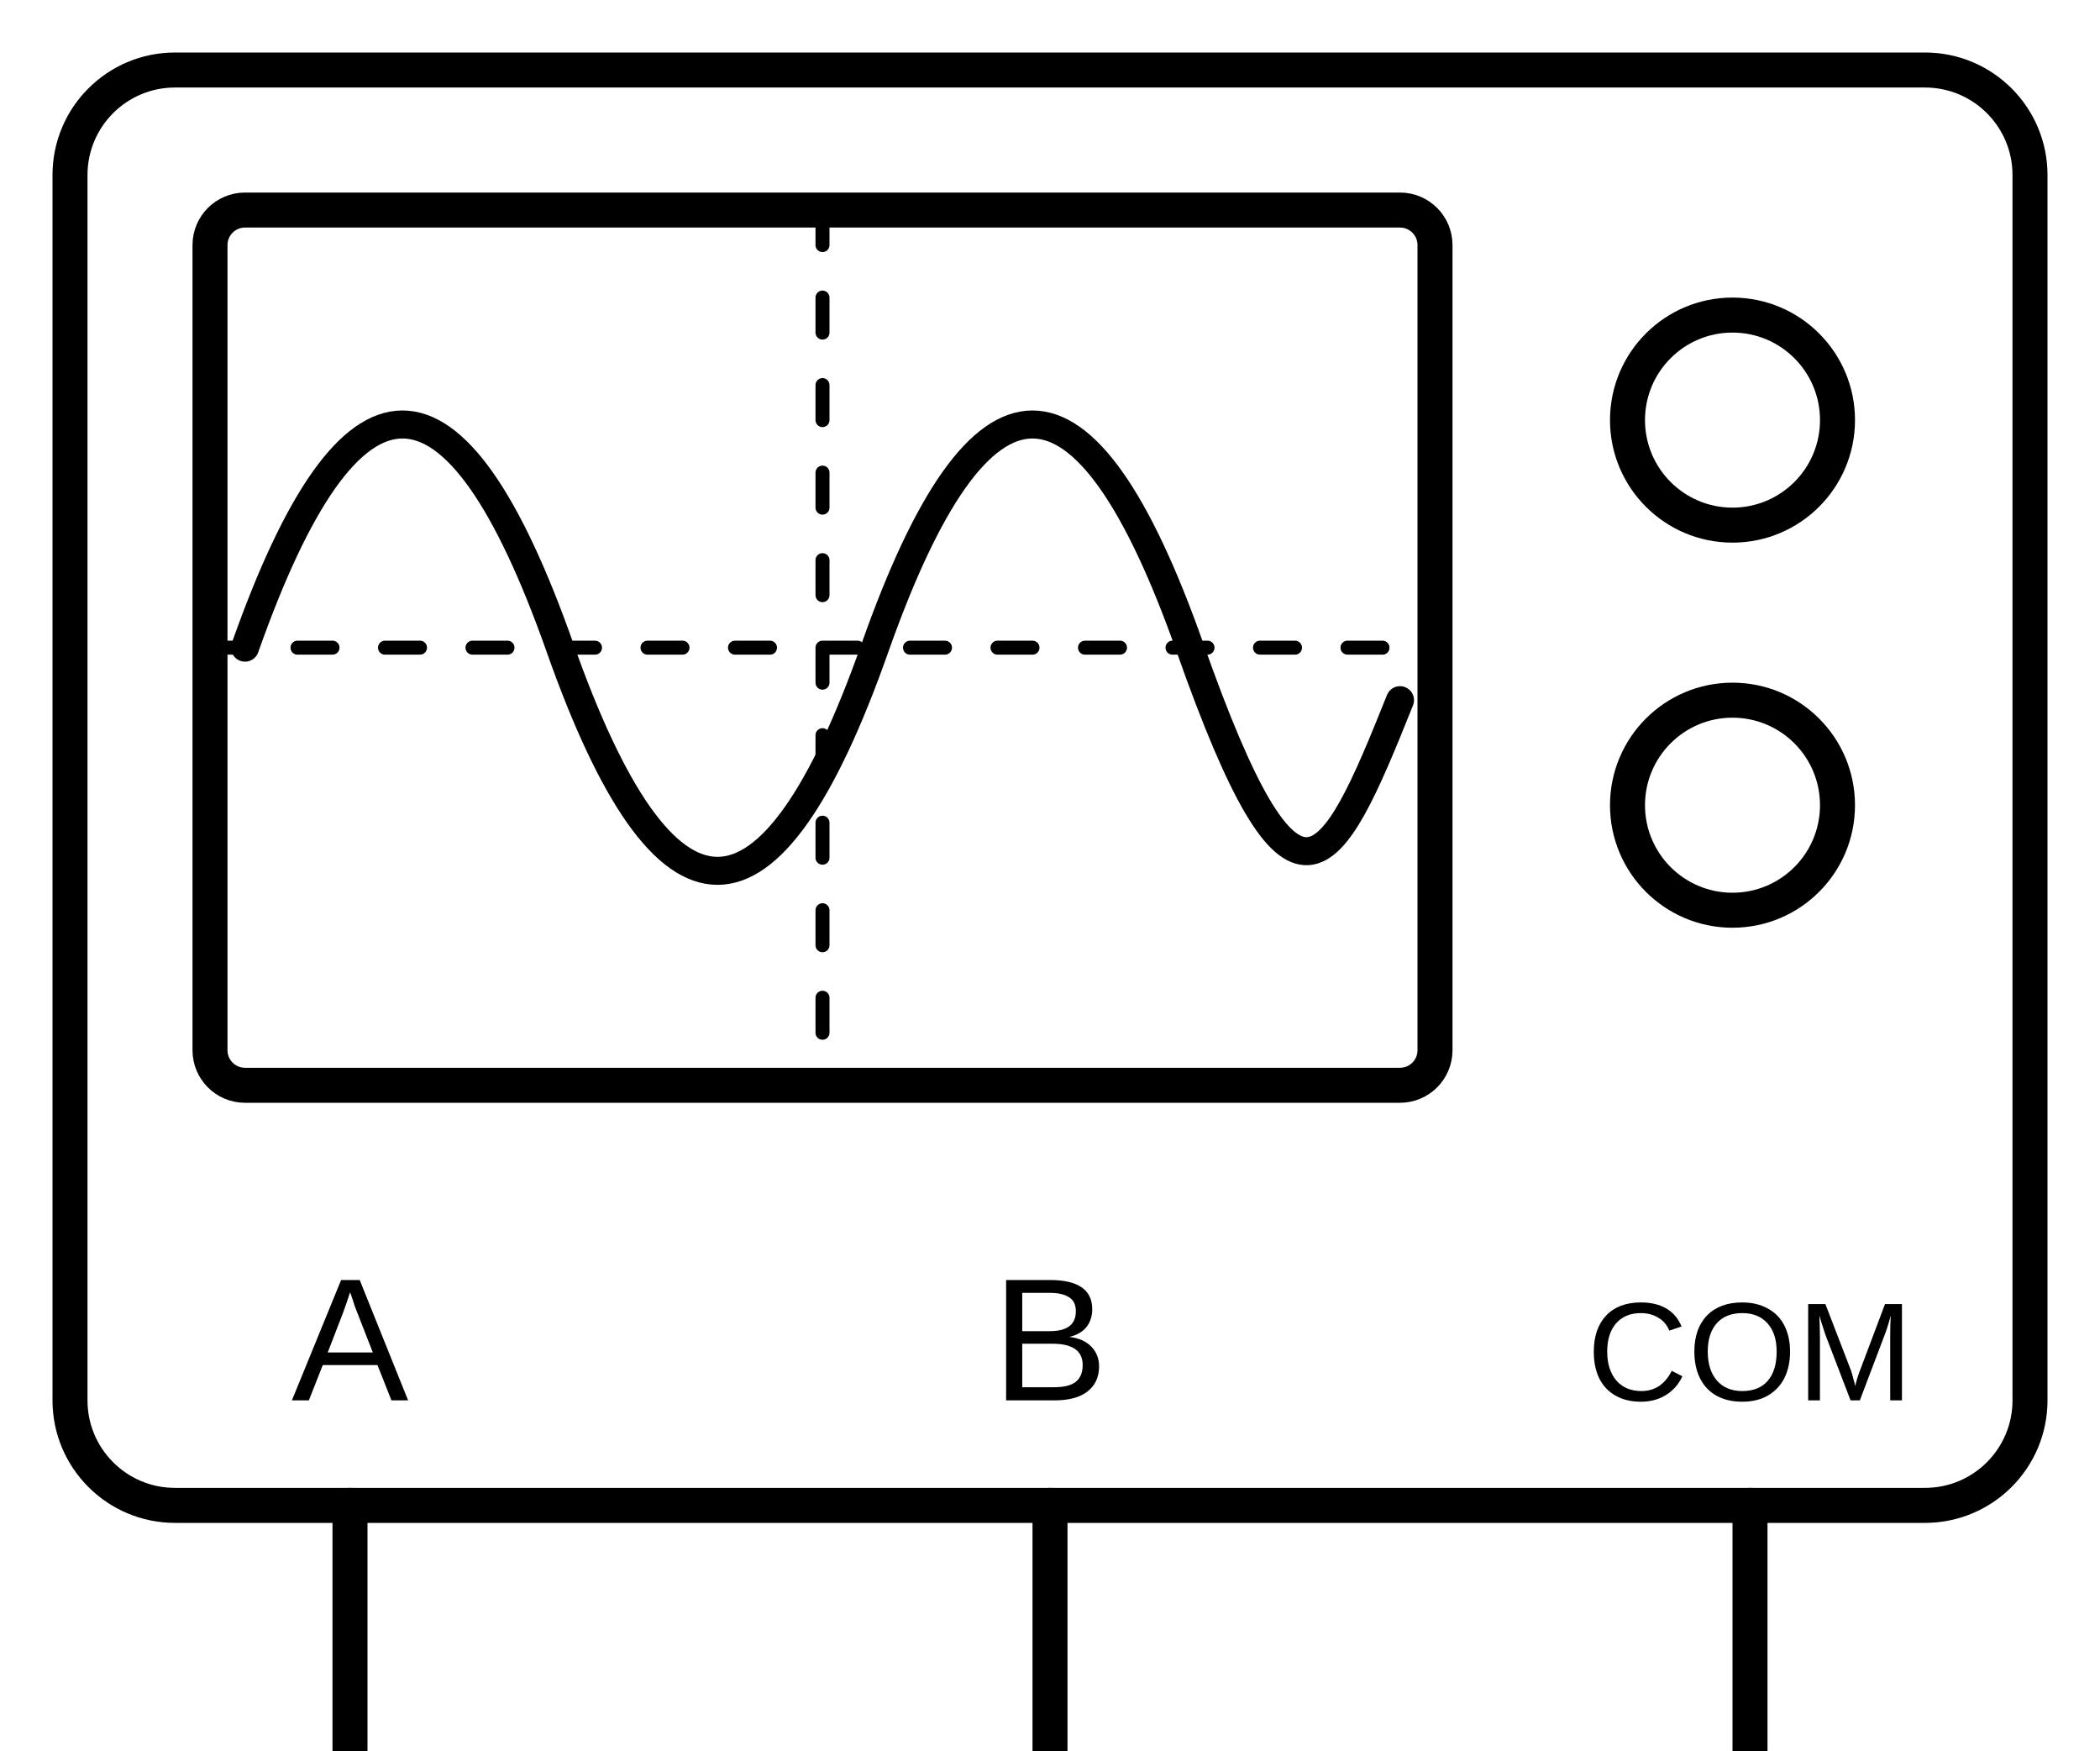
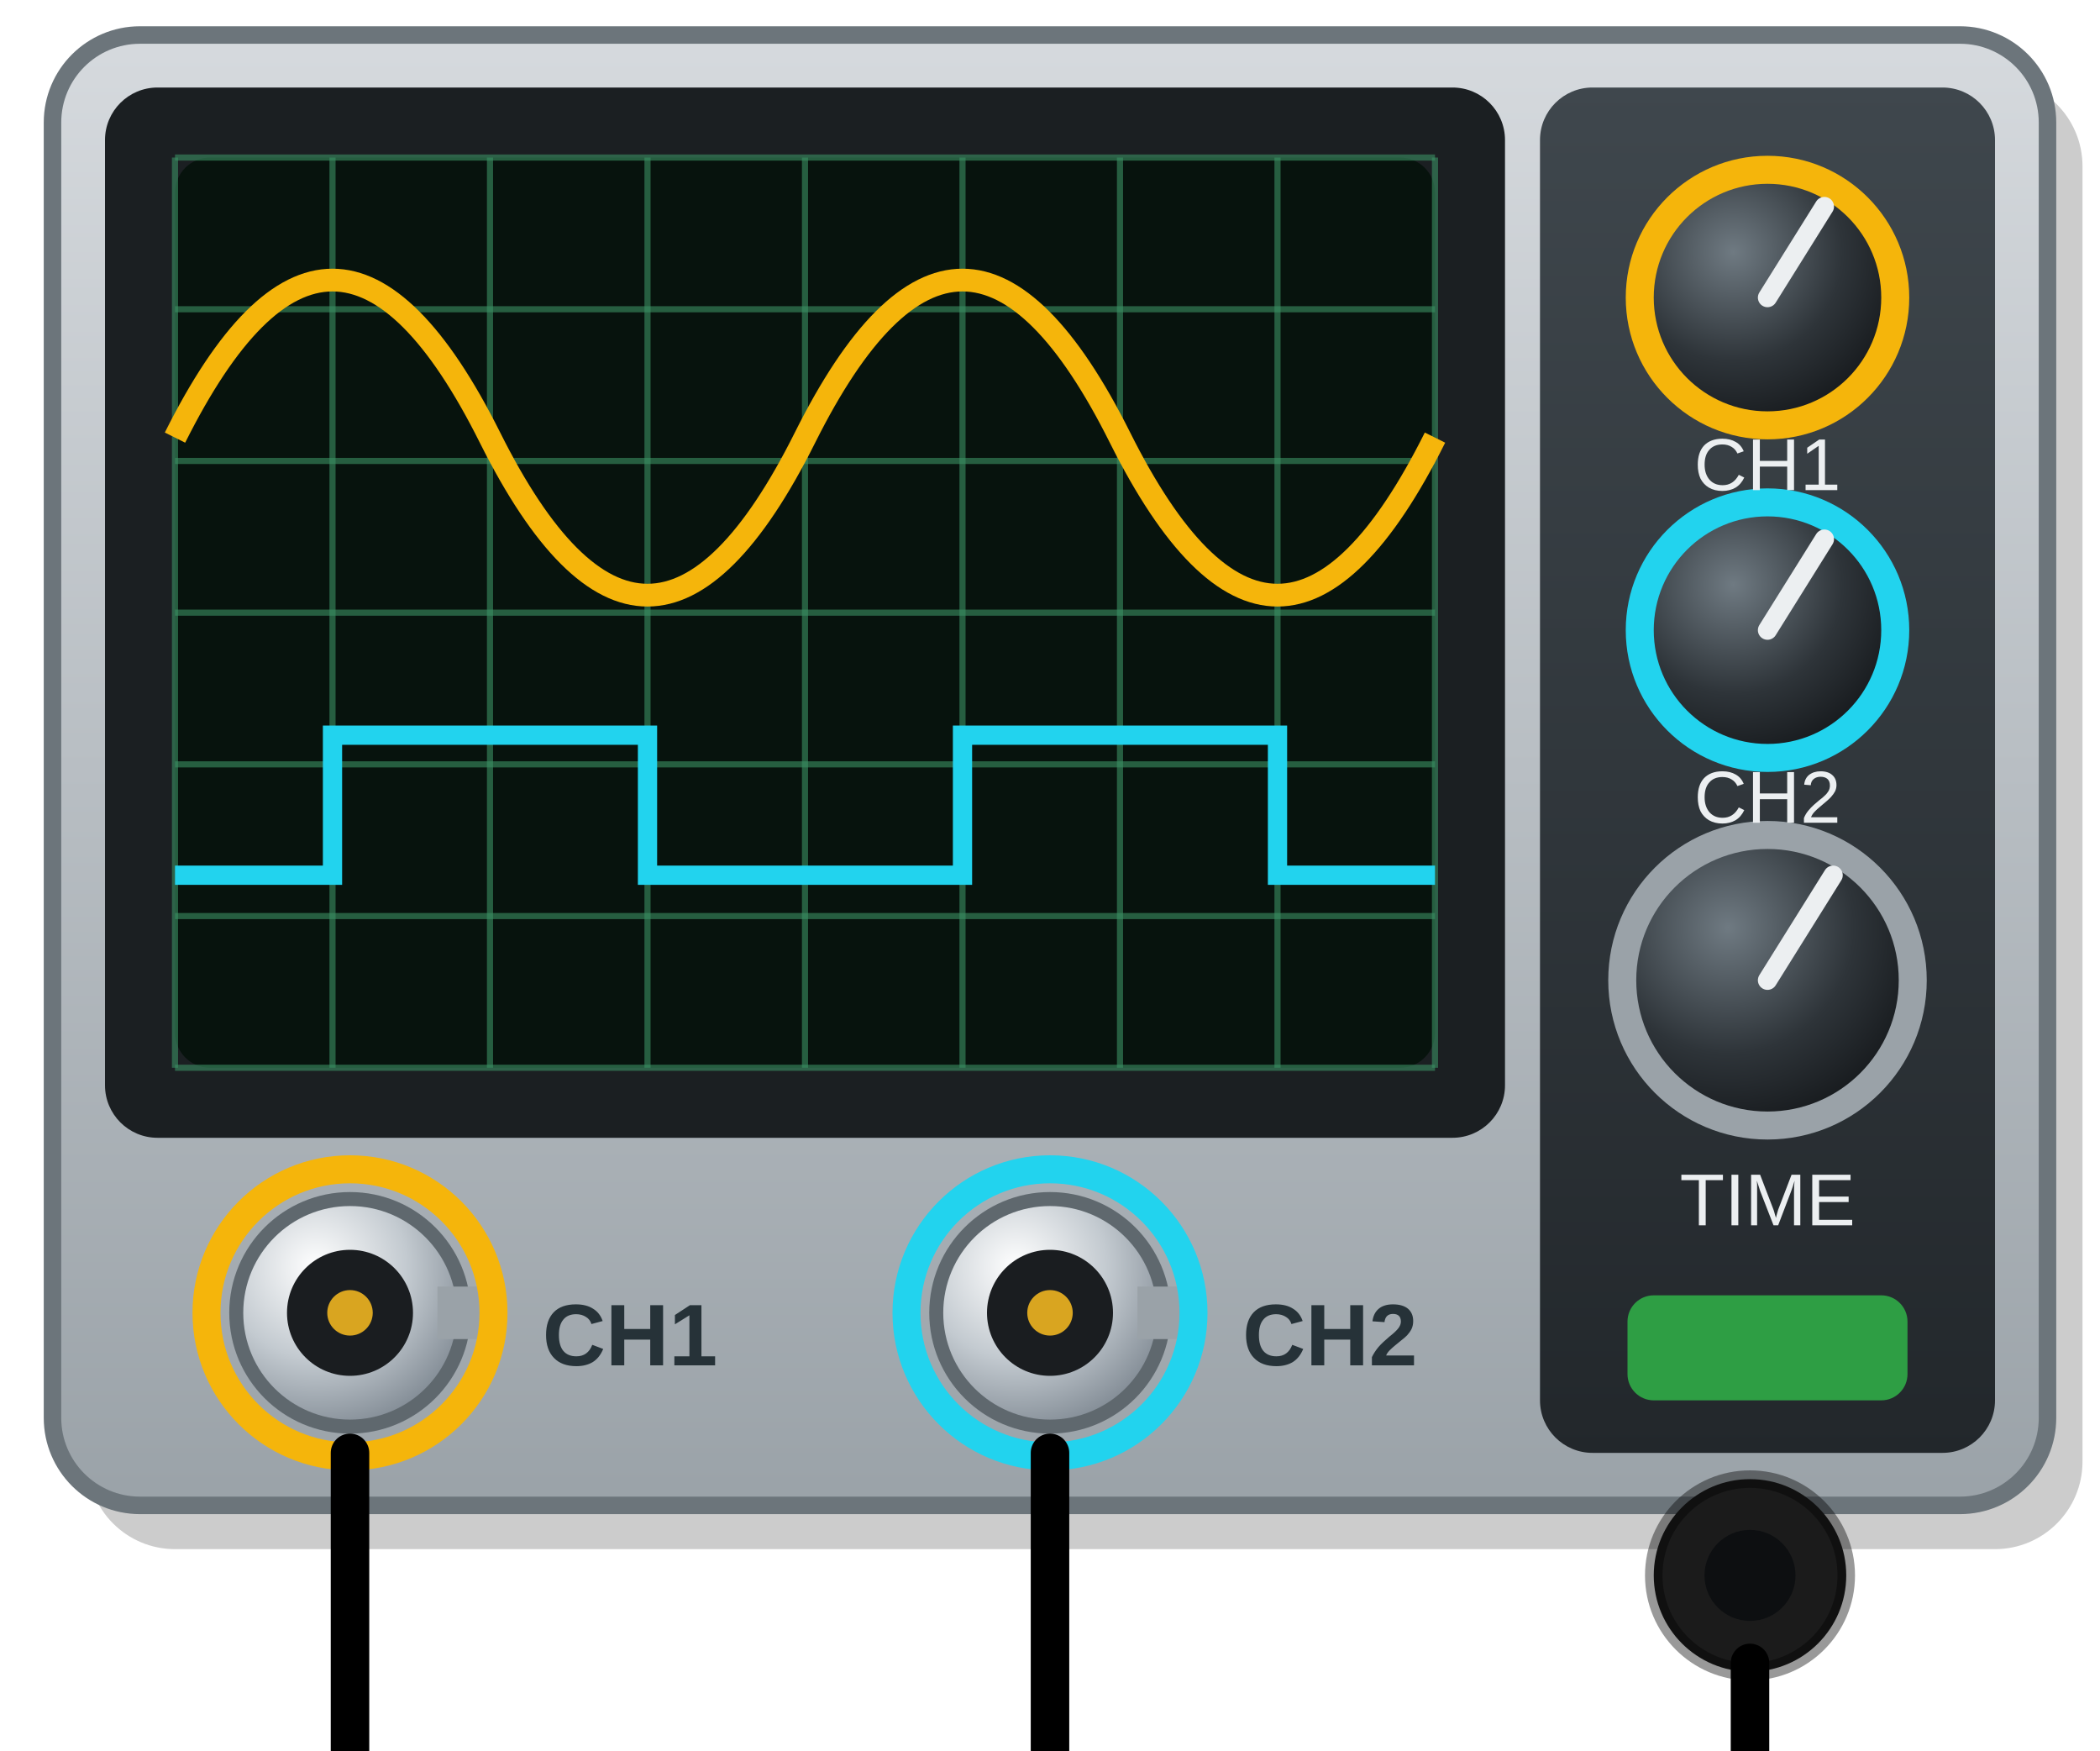
- <svg xmlns="http://www.w3.org/2000/svg" width="120" height="100" viewBox="0 0 120 100" fill="none" stroke="currentColor" stroke-width="2" stroke-linecap="round" stroke-linejoin="round">
-   <rect x="4" y="4" width="112" height="82" rx="6" />
-   <rect x="12" y="12" width="70" height="50" rx="2" />
-   <path d="M12 37H82M47 12V62" stroke-width="0.8" stroke-dasharray="2 3" />
-   <path d="M14 37C20 20 26 20 32 37S44 54 50 37S62 20 68 37S76 50 80 40" stroke-width="1.6" />
-   <circle cx="99" cy="24" r="6" />
-   <circle cx="99" cy="46" r="6" />
-   <path d="M20 86V100M60 86V100M100 86V100" />
-   <text x="20" y="80" font-size="10" text-anchor="middle" fill="currentColor" stroke="none" font-family="Segoe UI, Arial, sans-serif">A</text>
-   <text x="60" y="80" font-size="10" text-anchor="middle" fill="currentColor" stroke="none" font-family="Segoe UI, Arial, sans-serif">B</text>
-   <text x="100" y="80" font-size="8" text-anchor="middle" fill="currentColor" stroke="none" font-family="Segoe UI, Arial, sans-serif">COM</text>
+ <svg xmlns="http://www.w3.org/2000/svg" width="120" height="100" viewBox="0 0 120 100">
+   <defs>
+     <linearGradient id="giallo" x1="0" y1="0" x2="1" y2="1">
+       <stop offset="0" stop-color="#ffd54f" />
+       <stop offset="1" stop-color="#e0a100" />
+     </linearGradient>
+     <linearGradient id="grigio" x1="0" y1="0" x2="0" y2="1">
+       <stop offset="0" stop-color="#d6dade" />
+       <stop offset="1" stop-color="#9aa2a8" />
+     </linearGradient>
+     <linearGradient id="scuro" x1="0" y1="0" x2="0" y2="1">
+       <stop offset="0" stop-color="#3f474d" />
+       <stop offset="1" stop-color="#22272b" />
+     </linearGradient>
+     <radialGradient id="manopola" cx="0.35" cy="0.3" r="0.8">
+       <stop offset="0" stop-color="#6f7a82" />
+       <stop offset="0.6" stop-color="#2e3439" />
+       <stop offset="1" stop-color="#15181b" />
+     </radialGradient>
+     <radialGradient id="cromo" cx="0.35" cy="0.3" r="0.8">
+       <stop offset="0" stop-color="#ffffff" />
+       <stop offset="0.5" stop-color="#c3cad0" />
+       <stop offset="1" stop-color="#76808a" />
+     </radialGradient>
+     <linearGradient id="lcd" x1="0" y1="0" x2="0" y2="1">
+       <stop offset="0" stop-color="#c3d3ae" />
+       <stop offset="1" stop-color="#a6b892" />
+     </linearGradient>
+   </defs>
+   <rect x="5" y="4.5" width="114" height="84" rx="5" fill="#000" opacity="0.2" />
+   <rect x="3" y="2" width="114" height="84" rx="5" fill="url(#grigio)" stroke="#6c757b" />
+   <rect x="6" y="5" width="80" height="60" rx="3" fill="#1b1f22" />
+   <rect x="10" y="9" width="72" height="52" rx="2" fill="#07130d" />
+   <path d="M10 9V61" stroke="#3a8f63" stroke-width="0.35" opacity="0.6" />
+   <path d="M19 9V61" stroke="#3a8f63" stroke-width="0.35" opacity="0.6" />
+   <path d="M28 9V61" stroke="#3a8f63" stroke-width="0.35" opacity="0.6" />
+   <path d="M37 9V61" stroke="#3a8f63" stroke-width="0.35" opacity="0.6" />
+   <path d="M46 9V61" stroke="#3a8f63" stroke-width="0.35" opacity="0.6" />
+   <path d="M55 9V61" stroke="#3a8f63" stroke-width="0.35" opacity="0.6" />
+   <path d="M64 9V61" stroke="#3a8f63" stroke-width="0.35" opacity="0.6" />
+   <path d="M73 9V61" stroke="#3a8f63" stroke-width="0.35" opacity="0.6" />
+   <path d="M82 9V61" stroke="#3a8f63" stroke-width="0.35" opacity="0.6" />
+   <path d="M10 9H82" stroke="#3a8f63" stroke-width="0.35" opacity="0.6" />
+   <path d="M10 17.667H82" stroke="#3a8f63" stroke-width="0.35" opacity="0.6" />
+   <path d="M10 26.333H82" stroke="#3a8f63" stroke-width="0.35" opacity="0.6" />
+   <path d="M10 35H82" stroke="#3a8f63" stroke-width="0.35" opacity="0.6" />
+   <path d="M10 43.667H82" stroke="#3a8f63" stroke-width="0.35" opacity="0.6" />
+   <path d="M10 52.333H82" stroke="#3a8f63" stroke-width="0.35" opacity="0.6" />
+   <path d="M10 61H82" stroke="#3a8f63" stroke-width="0.35" opacity="0.6" />
+   <path d="M10 25C16 13 22 13 28 25S40 37 46 25S58 13 64 25S76 37 82 25" fill="none" stroke="#f5b50b" stroke-width="1.3" />
+   <path d="M10 50H19V42H37V50H55V42H73V50H82" fill="none" stroke="#22d3ee" stroke-width="1.1" />
+   <rect x="88" y="5" width="26" height="78" rx="3" fill="url(#scuro)" />
+   <circle cx="101" cy="17" r="8.1" fill="#f5b50b" />
+   <circle cx="101" cy="17" r="6.5" fill="url(#manopola)" />
+   <path d="M101 17L104.25 11.8" stroke="#eceff1" stroke-width="1.1" stroke-linecap="round" />
+   <circle cx="101" cy="36" r="8.1" fill="#22d3ee" />
+   <circle cx="101" cy="36" r="6.5" fill="url(#manopola)" />
+   <path d="M101 36L104.25 30.8" stroke="#eceff1" stroke-width="1.1" stroke-linecap="round" />
+   <circle cx="101" cy="56" r="9.1" fill="#9aa2a8" />
+   <circle cx="101" cy="56" r="7.5" fill="url(#manopola)" />
+   <path d="M101 56L104.75 50" stroke="#eceff1" stroke-width="1.1" stroke-linecap="round" />
+   <text x="101" y="28" font-size="4.2" text-anchor="middle" fill="#eceff1" font-family="Segoe UI, Arial, sans-serif">CH1</text>
+   <text x="101" y="47" font-size="4.2" text-anchor="middle" fill="#eceff1" font-family="Segoe UI, Arial, sans-serif">CH2</text>
+   <text x="101" y="70" font-size="4.2" text-anchor="middle" fill="#eceff1" font-family="Segoe UI, Arial, sans-serif">TIME</text>
+   <rect x="93" y="74" width="16" height="6" rx="1.5" fill="#2e9e44" />
+   <circle cx="20" cy="75" r="6.5" fill="url(#cromo)" stroke="#5f686e" stroke-width="0.8" />
+   <circle cx="20" cy="75" r="3.6" fill="#1a1d20" />
+   <circle cx="20" cy="75" r="1.3" fill="#d9a520" />
+   <rect x="25" y="73.5" width="3" height="3" fill="#9aa2a8" />
+   <circle cx="20" cy="75" r="8.2" fill="none" stroke="#f5b50b" stroke-width="1.6" />
+   <circle cx="60" cy="75" r="6.5" fill="url(#cromo)" stroke="#5f686e" stroke-width="0.8" />
+   <circle cx="60" cy="75" r="3.6" fill="#1a1d20" />
+   <circle cx="60" cy="75" r="1.3" fill="#d9a520" />
+   <rect x="65" y="73.5" width="3" height="3" fill="#9aa2a8" />
+   <circle cx="60" cy="75" r="8.2" fill="none" stroke="#22d3ee" stroke-width="1.6" />
+   <circle cx="100" cy="90" r="5.5" fill="#1b1b1b" stroke="#000" stroke-opacity="0.4" />
+   <circle cx="100" cy="90" r="2.6" fill="#0d0f11" />
+   <text x="36" y="78" font-size="5" text-anchor="middle" fill="#263238" font-family="Segoe UI, Arial, sans-serif" font-weight="bold">CH1</text>
+   <text x="76" y="78" font-size="5" text-anchor="middle" fill="#263238" font-family="Segoe UI, Arial, sans-serif" font-weight="bold">CH2</text>
+   <path d="M20 83V100" stroke="currentColor" stroke-width="2.2" stroke-linecap="round" />
+   <path d="M60 83V100" stroke="currentColor" stroke-width="2.2" stroke-linecap="round" />
+   <path d="M100 95V100" stroke="currentColor" stroke-width="2.2" stroke-linecap="round" />
</svg>
